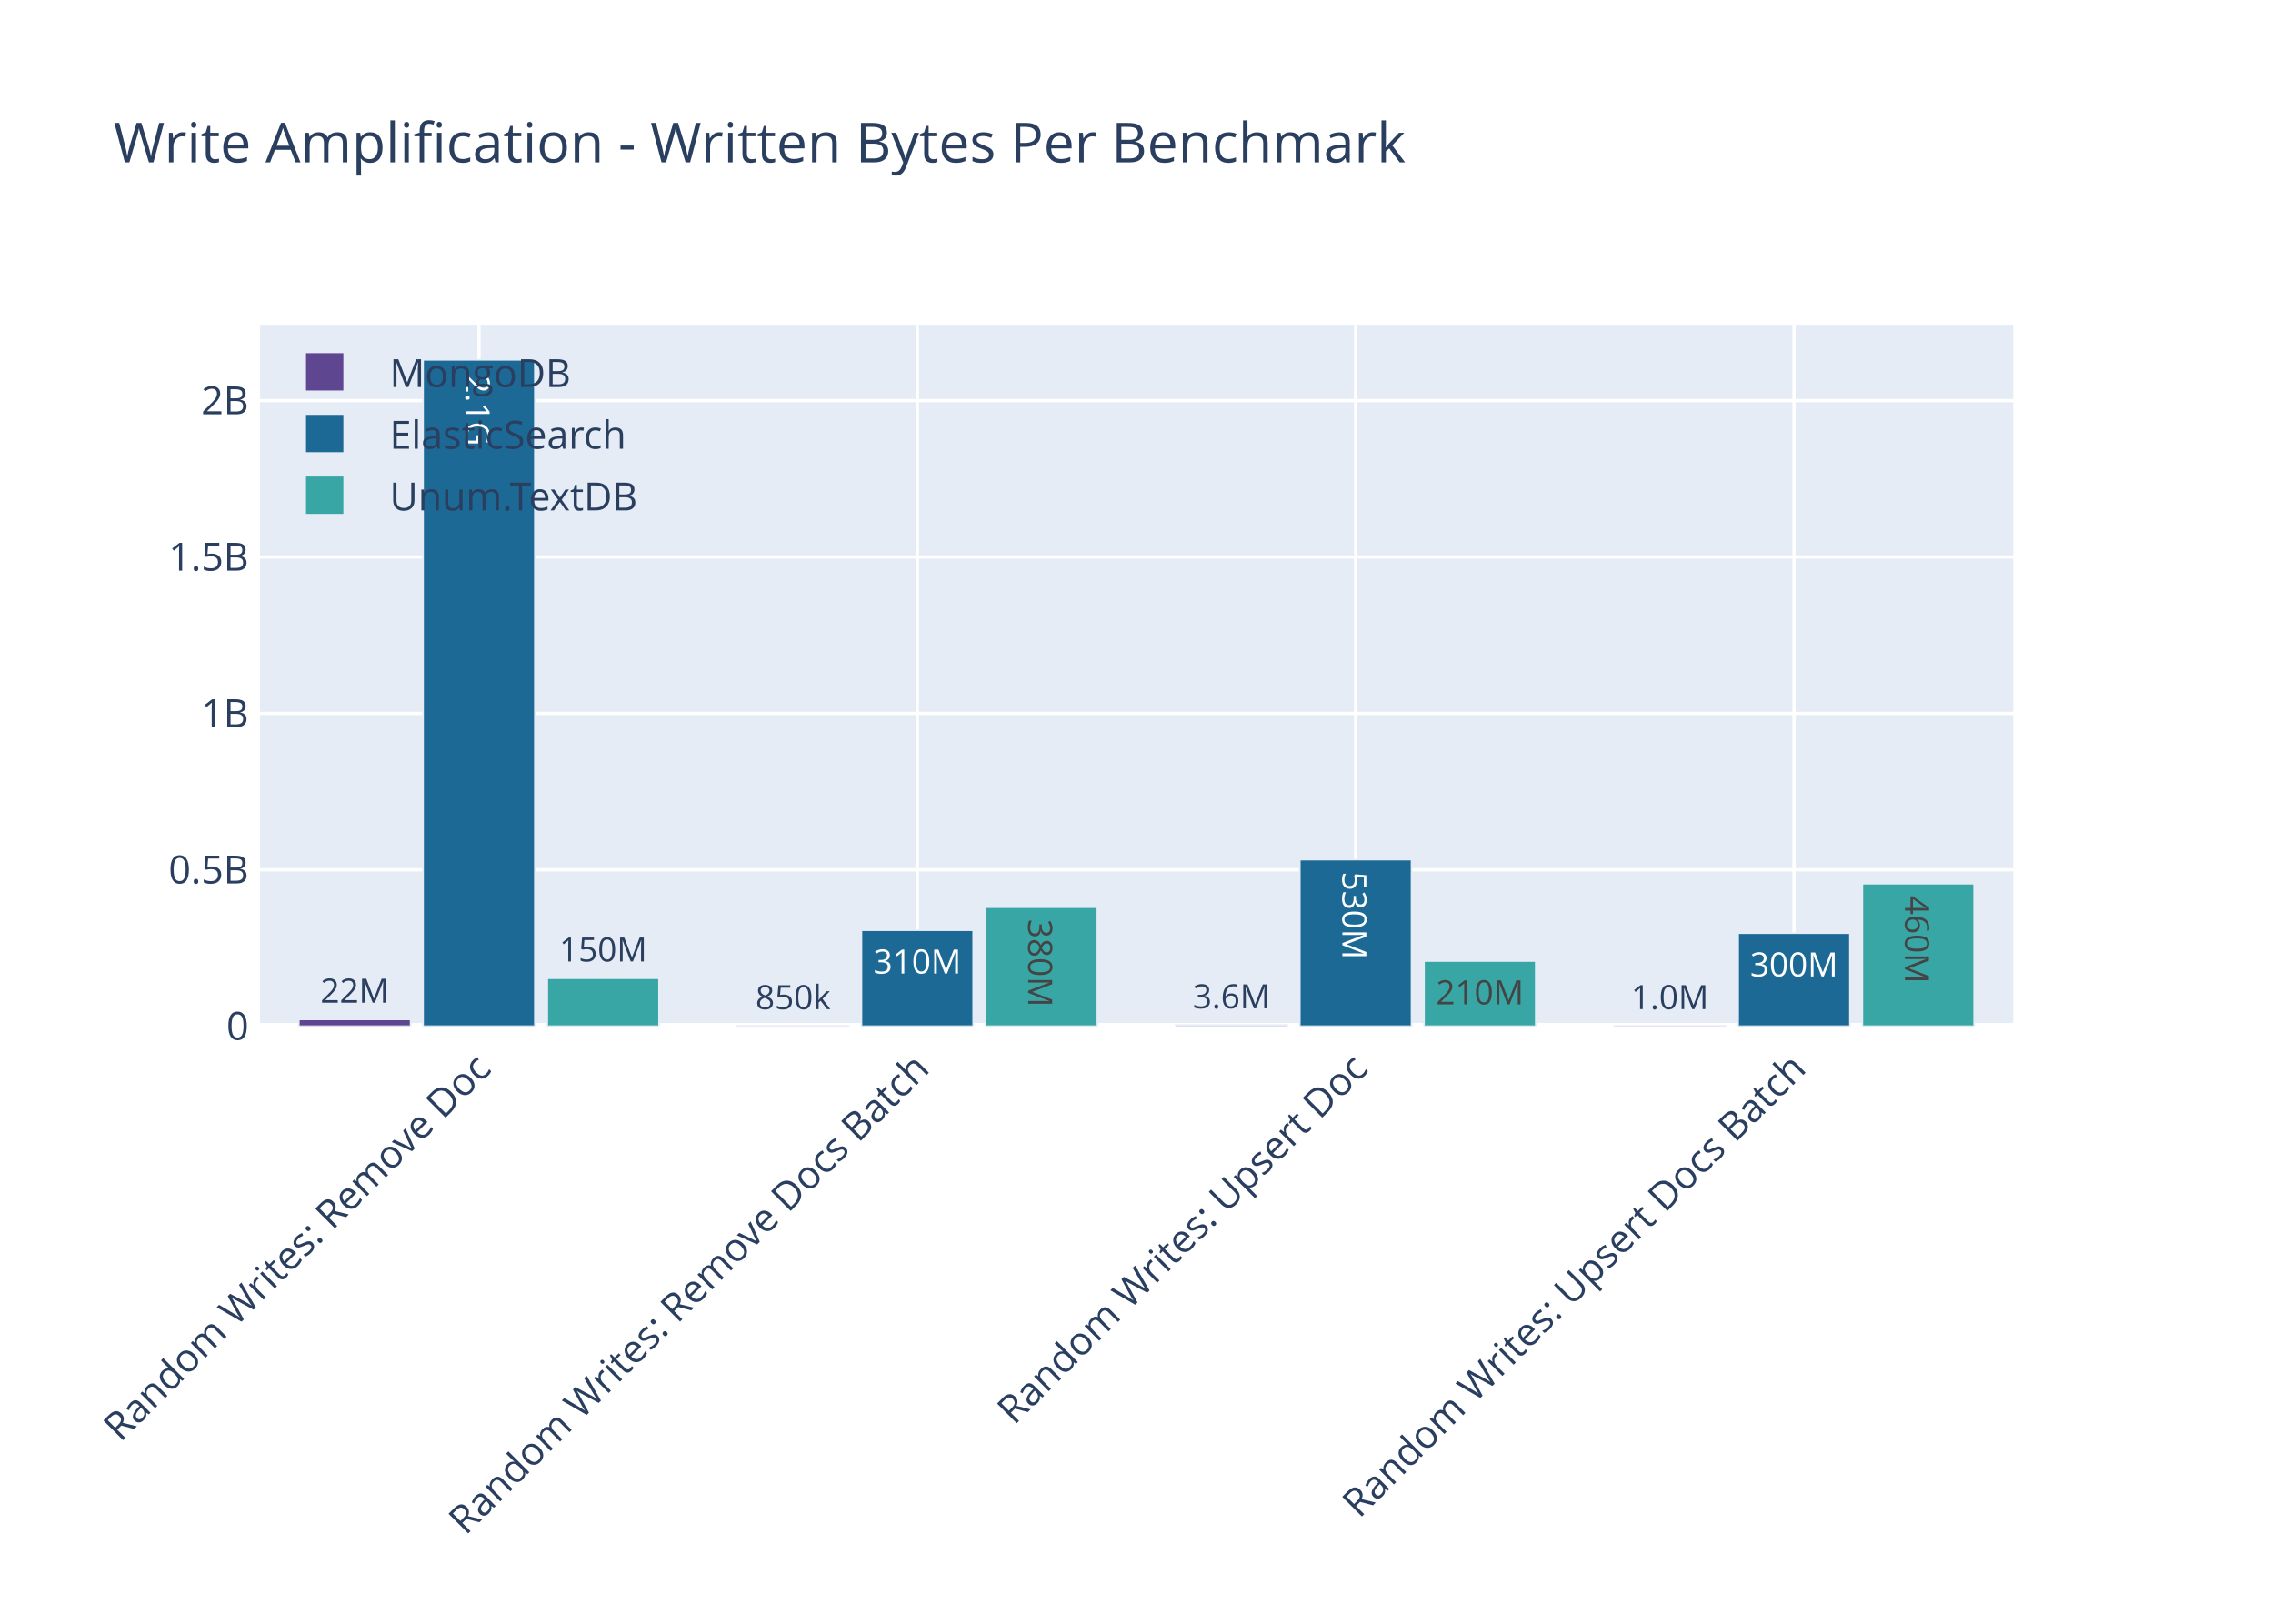
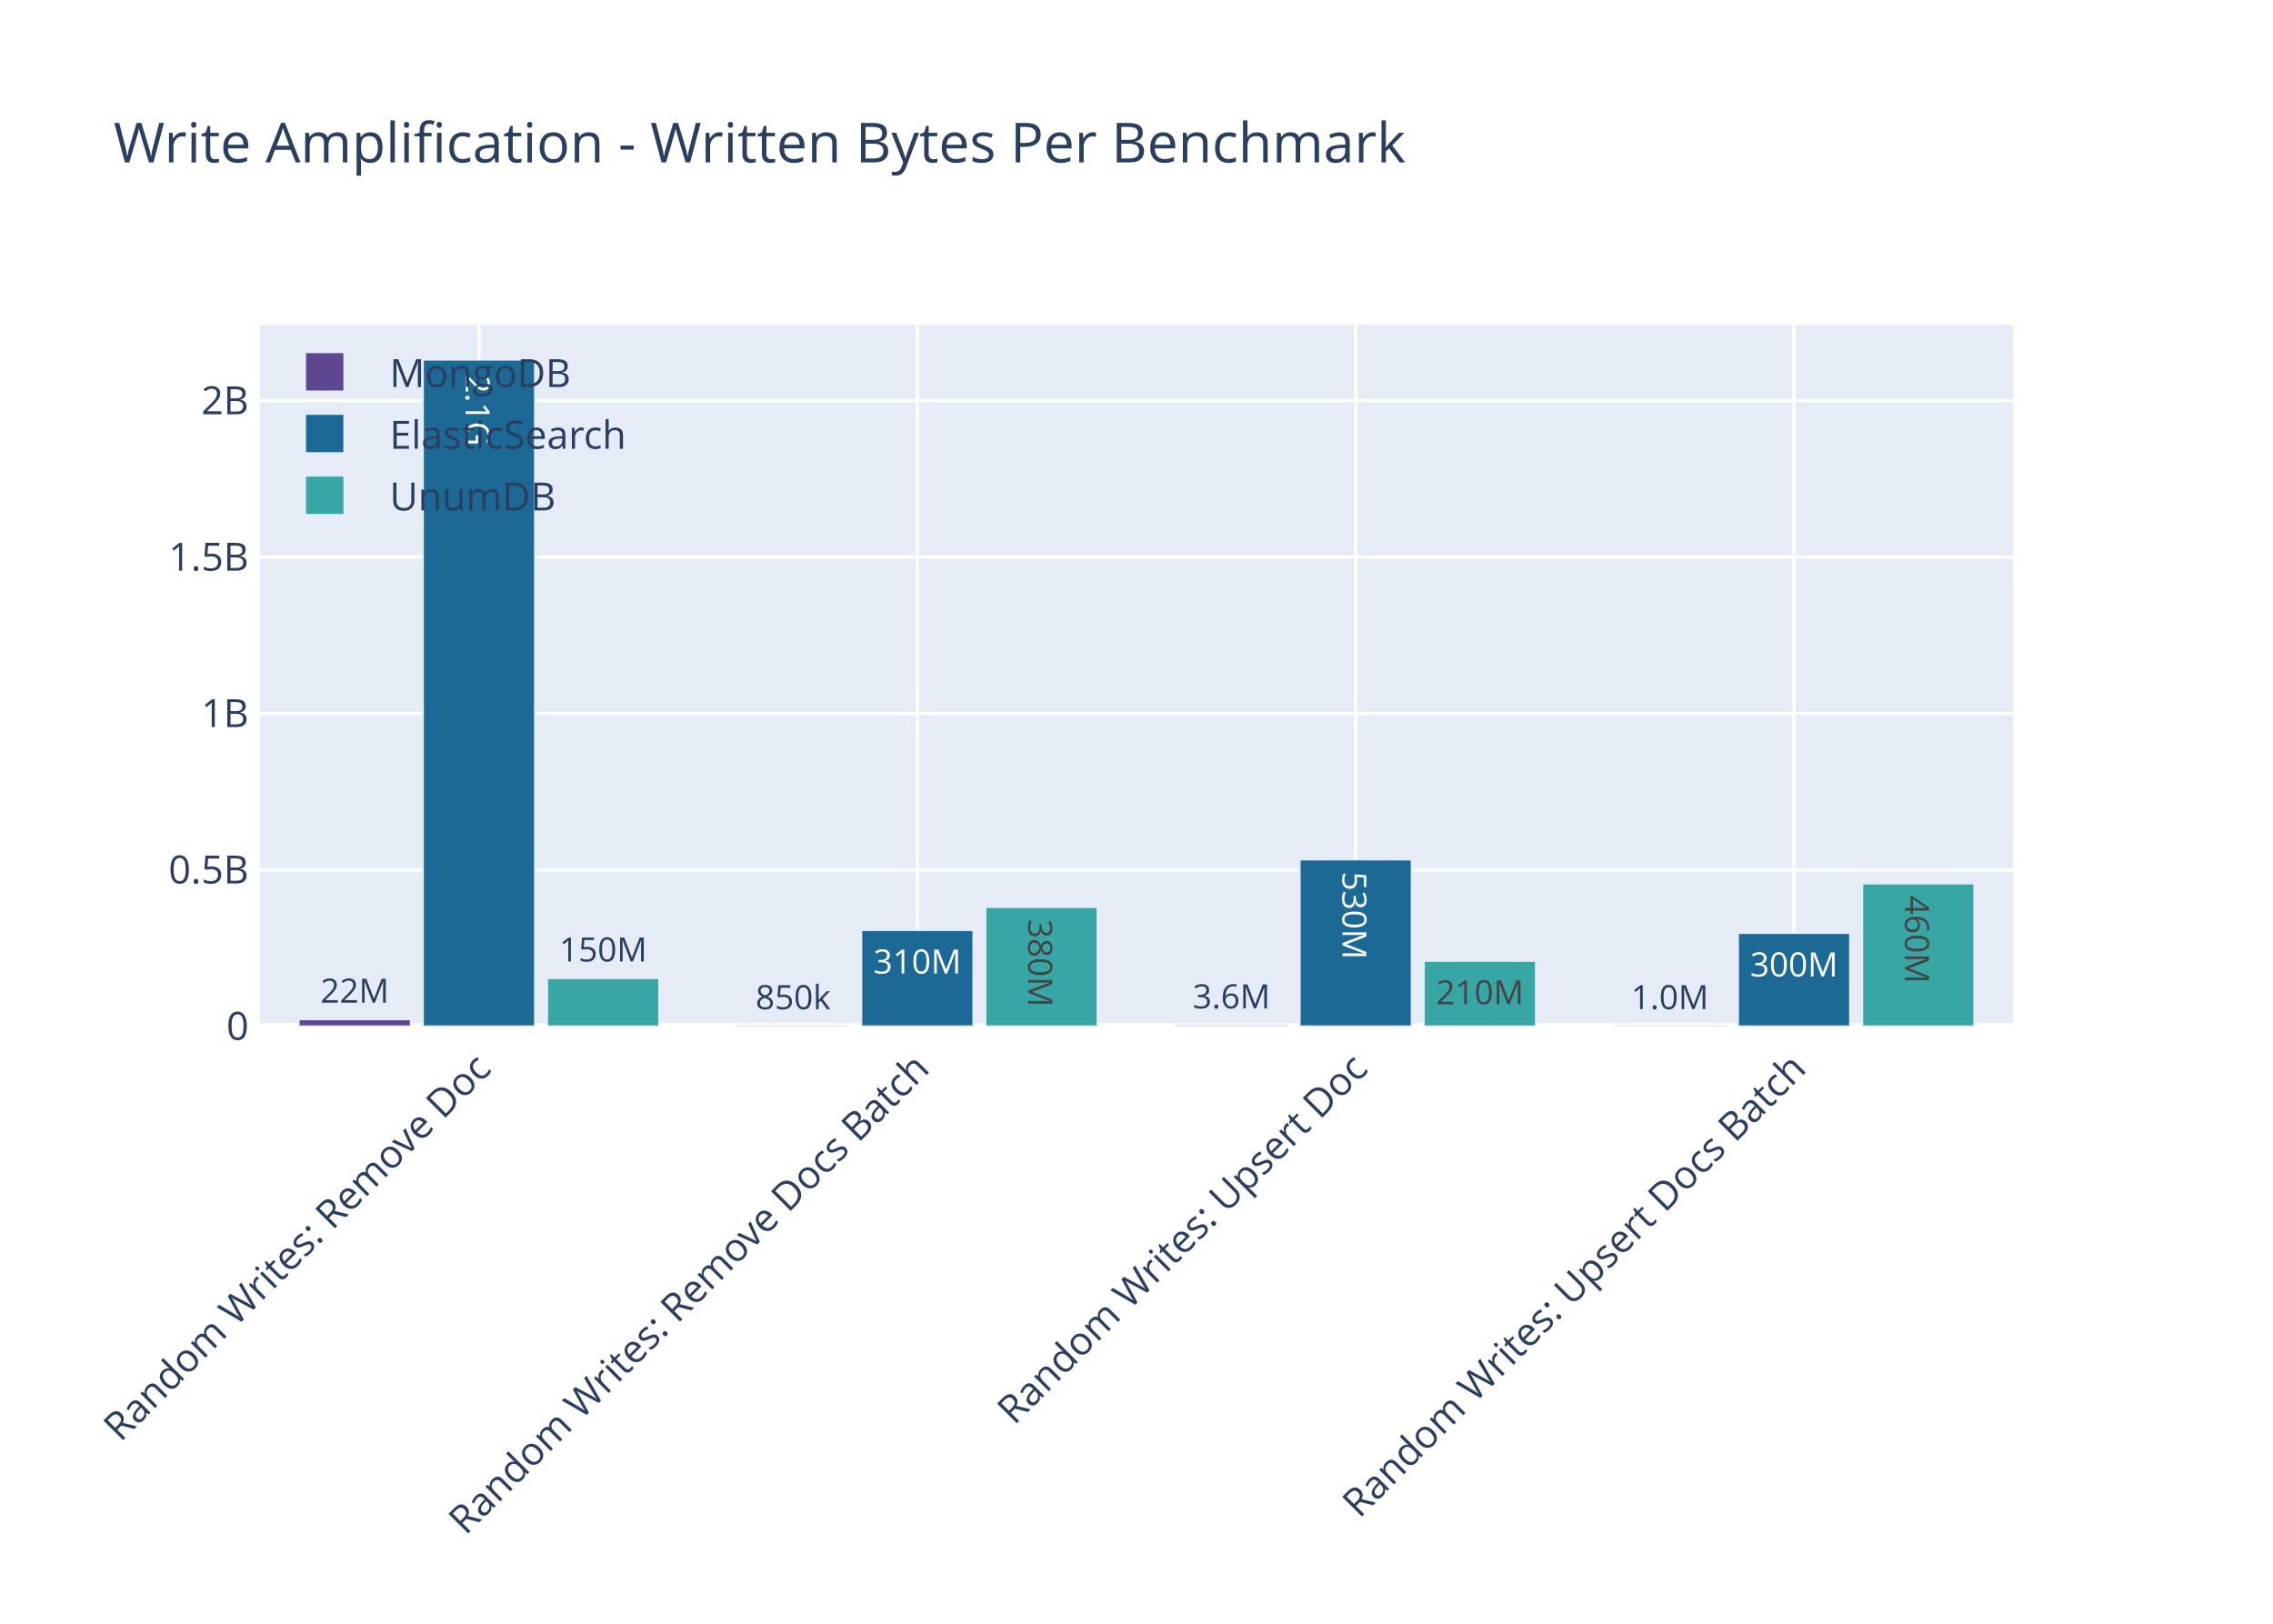
<svg xmlns="http://www.w3.org/2000/svg" class="main-svg" width="700" height="500" style="" viewBox="0 0 700 500">
  <rect x="0" y="0" width="700" height="500" style="fill: rgb(255, 255, 255); fill-opacity: 1;" />
  <defs id="defs-89f636">
    <g class="clips">
      <clipPath id="clip89f636xyplot" class="plotclip">
        <rect width="540" height="216" />
      </clipPath>
      <clipPath class="axesclip" id="clip89f636x">
        <rect x="80" y="0" width="540" height="500" />
      </clipPath>
      <clipPath class="axesclip" id="clip89f636y">
        <rect x="0" y="100" width="700" height="216" />
      </clipPath>
      <clipPath class="axesclip" id="clip89f636xy">
        <rect x="80" y="100" width="540" height="216" />
      </clipPath>
    </g>
    <g class="gradients" />
  </defs>
  <g class="bglayer">
    <rect class="bg" x="80" y="100" width="540" height="216" style="fill: rgb(229, 236, 246); fill-opacity: 1; stroke-width: 0;" />
  </g>
  <g class="layer-below">
    <g class="imagelayer" />
    <g class="shapelayer" />
  </g>
  <g class="cartesianlayer">
    <g class="subplot xy">
      <g class="layer-subplot">
        <g class="shapelayer" />
        <g class="imagelayer" />
      </g>
      <g class="gridlayer">
        <g class="x">
          <path class="xgrid crisp" transform="translate(147.5,0)" d="M0,100v216" style="stroke: rgb(255, 255, 255); stroke-opacity: 1; stroke-width: 1px;" />
          <path class="xgrid crisp" transform="translate(282.5,0)" d="M0,100v216" style="stroke: rgb(255, 255, 255); stroke-opacity: 1; stroke-width: 1px;" />
          <path class="xgrid crisp" transform="translate(417.5,0)" d="M0,100v216" style="stroke: rgb(255, 255, 255); stroke-opacity: 1; stroke-width: 1px;" />
          <path class="xgrid crisp" transform="translate(552.5,0)" d="M0,100v216" style="stroke: rgb(255, 255, 255); stroke-opacity: 1; stroke-width: 1px;" />
        </g>
        <g class="y">
          <path class="ygrid crisp" transform="translate(0,267.84)" d="M80,0h540" style="stroke: rgb(255, 255, 255); stroke-opacity: 1; stroke-width: 1px;" />
          <path class="ygrid crisp" transform="translate(0,219.68)" d="M80,0h540" style="stroke: rgb(255, 255, 255); stroke-opacity: 1; stroke-width: 1px;" />
          <path class="ygrid crisp" transform="translate(0,171.52)" d="M80,0h540" style="stroke: rgb(255, 255, 255); stroke-opacity: 1; stroke-width: 1px;" />
          <path class="ygrid crisp" transform="translate(0,123.36)" d="M80,0h540" style="stroke: rgb(255, 255, 255); stroke-opacity: 1; stroke-width: 1px;" />
        </g>
      </g>
      <g class="zerolinelayer">
        <path class="yzl zl crisp" transform="translate(0,316)" d="M80,0h540" style="stroke: rgb(255, 255, 255); stroke-opacity: 1; stroke-width: 2px;" />
      </g>
      <path class="xlines-below" />
      <path class="ylines-below" />
      <g class="overlines-below" />
      <g class="xaxislayer-below" />
      <g class="yaxislayer-below" />
      <g class="overaxes-below" />
      <g class="plot" transform="translate(80, 100)" clip-path="url('#clip89f636xyplot')">
        <g class="barlayer mlayer">
          <g class="trace bars" style="opacity: 1;">
            <g class="points">
              <g class="point">
                <path d="M12.04,216V213.91H46.46V216Z" style="vector-effect: non-scaling-stroke; opacity: 1; stroke-width: 0.5px; fill: rgb(95, 70, 144); fill-opacity: 1; stroke: rgb(229, 236, 246); stroke-opacity: 1;" />
                <text class="bartext bartext-outside" text-anchor="middle" data-notex="1" x="0" y="0" style="font-family: 'Open Sans', verdana, arial, sans-serif; font-size: 12px; fill: rgb(42, 63, 95); fill-opacity: 1; white-space: pre;" transform="translate(29.25,208.757)scale(0.8612121)">22M</text>
              </g>
              <g class="point">
                <path d="M147.04,216V215.92H181.46V216Z" style="vector-effect: non-scaling-stroke; opacity: 1; stroke-width: 0.5px; fill: rgb(95, 70, 144); fill-opacity: 1; stroke: rgb(229, 236, 246); stroke-opacity: 1;" />
                <text class="bartext bartext-outside" text-anchor="middle" data-notex="1" x="0" y="0" style="font-family: 'Open Sans', verdana, arial, sans-serif; font-size: 12px; fill: rgb(42, 63, 95); fill-opacity: 1; white-space: pre;" transform="translate(164.25,210.767)scale(0.8612121)">850k</text>
              </g>
              <g class="point">
                <path d="M282.04,216V215.66H316.46V216Z" style="vector-effect: non-scaling-stroke; opacity: 1; stroke-width: 0.5px; fill: rgb(95, 70, 144); fill-opacity: 1; stroke: rgb(229, 236, 246); stroke-opacity: 1;" />
                <text class="bartext bartext-outside" text-anchor="middle" data-notex="1" x="0" y="0" style="font-family: 'Open Sans', verdana, arial, sans-serif; font-size: 12px; fill: rgb(42, 63, 95); fill-opacity: 1; white-space: pre;" transform="translate(299.25,210.507)scale(0.8612121)">3.6M</text>
              </g>
              <g class="point">
                <path d="M417.04,216V215.9H451.46V216Z" style="vector-effect: non-scaling-stroke; opacity: 1; stroke-width: 0.5px; fill: rgb(95, 70, 144); fill-opacity: 1; stroke: rgb(229, 236, 246); stroke-opacity: 1;" />
                <text class="bartext bartext-outside" text-anchor="middle" data-notex="1" x="0" y="0" style="font-family: 'Open Sans', verdana, arial, sans-serif; font-size: 12px; fill: rgb(42, 63, 95); fill-opacity: 1; white-space: pre;" transform="translate(434.25,210.747)scale(0.8612121)">1.0M</text>
              </g>
            </g>
          </g>
          <g class="trace bars" style="opacity: 1;">
            <g class="points">
              <g class="point">
                <path d="M50.29,216V10.8H84.71V216Z" style="vector-effect: non-scaling-stroke; opacity: 1; stroke-width: 0.5px; fill: rgb(29, 105, 150); fill-opacity: 1; stroke: rgb(229, 236, 246); stroke-opacity: 1;" />
                <text class="bartext bartext-inside" text-anchor="middle" data-notex="1" x="0" y="0" style="font-family: 'Open Sans', verdana, arial, sans-serif; font-size: 12px; fill: rgb(255, 255, 255); fill-opacity: 1; white-space: pre;" transform="translate(67.5,30.35142)scale(0.8612121)rotate(90 0 -4.75)">2.1G</text>
              </g>
              <g class="point">
                <path d="M185.29,216V186.45H219.71V216Z" style="vector-effect: non-scaling-stroke; opacity: 1; stroke-width: 0.5px; fill: rgb(29, 105, 150); fill-opacity: 1; stroke: rgb(229, 236, 246); stroke-opacity: 1;" />
                <text class="bartext bartext-inside" text-anchor="middle" data-notex="1" x="0" y="0" style="font-family: 'Open Sans', verdana, arial, sans-serif; font-size: 12px; fill: rgb(255, 255, 255); fill-opacity: 1; white-space: pre;" transform="translate(202.5,199.7845)scale(0.8612121)">310M</text>
              </g>
              <g class="point">
                <path d="M320.29,216V164.7H354.71V216Z" style="vector-effect: non-scaling-stroke; opacity: 1; stroke-width: 0.5px; fill: rgb(29, 105, 150); fill-opacity: 1; stroke: rgb(229, 236, 246); stroke-opacity: 1;" />
                <text class="bartext bartext-inside" text-anchor="middle" data-notex="1" x="0" y="0" style="font-family: 'Open Sans', verdana, arial, sans-serif; font-size: 12px; fill: rgb(255, 255, 255); fill-opacity: 1; white-space: pre;" transform="translate(337.5,186.0008)scale(0.8612121)rotate(90 0 -4.75)">530M</text>
              </g>
              <g class="point">
                <path d="M455.29,216V187.35H489.71V216Z" style="vector-effect: non-scaling-stroke; opacity: 1; stroke-width: 0.5px; fill: rgb(29, 105, 150); fill-opacity: 1; stroke: rgb(229, 236, 246); stroke-opacity: 1;" />
                <text class="bartext bartext-inside" text-anchor="middle" data-notex="1" x="0" y="0" style="font-family: 'Open Sans', verdana, arial, sans-serif; font-size: 12px; fill: rgb(255, 255, 255); fill-opacity: 1; white-space: pre;" transform="translate(472.5,200.6845)scale(0.8612121)">300M</text>
              </g>
            </g>
          </g>
          <g class="trace bars" style="opacity: 1;">
            <g class="points">
              <g class="point">
                <path d="M88.54,216V201.23H122.96V216Z" style="vector-effect: non-scaling-stroke; opacity: 1; stroke-width: 0.5px; fill: rgb(56, 166, 165); fill-opacity: 1; stroke: rgb(229, 236, 246); stroke-opacity: 1;" />
                <text class="bartext bartext-outside" text-anchor="middle" data-notex="1" x="0" y="0" style="font-family: 'Open Sans', verdana, arial, sans-serif; font-size: 12px; fill: rgb(42, 63, 95); fill-opacity: 1; white-space: pre;" transform="translate(105.75,196.077)scale(0.8612121)">150M</text>
              </g>
              <g class="point">
                <path d="M223.54,216V179.36H257.96V216Z" style="vector-effect: non-scaling-stroke; opacity: 1; stroke-width: 0.5px; fill: rgb(56, 166, 165); fill-opacity: 1; stroke: rgb(229, 236, 246); stroke-opacity: 1;" />
                <text class="bartext bartext-inside" text-anchor="middle" data-notex="1" x="0" y="0" style="font-family: 'Open Sans', verdana, arial, sans-serif; font-size: 12px; fill: rgb(68, 68, 68); fill-opacity: 1; white-space: pre;" transform="translate(240.75,200.6608)scale(0.8612121)rotate(90 0 -4.75)">380M</text>
              </g>
              <g class="point">
                <path d="M358.54,216V195.93H392.96V216Z" style="vector-effect: non-scaling-stroke; opacity: 1; stroke-width: 0.5px; fill: rgb(56, 166, 165); fill-opacity: 1; stroke: rgb(229, 236, 246); stroke-opacity: 1;" />
                <text class="bartext bartext-inside" text-anchor="middle" data-notex="1" x="0" y="0" style="font-family: 'Open Sans', verdana, arial, sans-serif; font-size: 12px; fill: rgb(68, 68, 68); fill-opacity: 1; white-space: pre;" transform="translate(375.75,209.2645)scale(0.8612121)">210M</text>
              </g>
              <g class="point">
                <path d="M493.54,216V172.11H527.96V216Z" style="vector-effect: non-scaling-stroke; opacity: 1; stroke-width: 0.5px; fill: rgb(56, 166, 165); fill-opacity: 1; stroke: rgb(229, 236, 246); stroke-opacity: 1;" />
                <text class="bartext bartext-inside" text-anchor="middle" data-notex="1" x="0" y="0" style="font-family: 'Open Sans', verdana, arial, sans-serif; font-size: 12px; fill: rgb(68, 68, 68); fill-opacity: 1; white-space: pre;" transform="translate(510.75,193.4108)scale(0.8612121)rotate(90 0 -4.75)">460M</text>
              </g>
            </g>
          </g>
        </g>
      </g>
      <g class="overplot" />
      <path class="xlines-above crisp" d="M79,316.5H620" style="fill: none; stroke-width: 1px; stroke: rgb(255, 255, 255); stroke-opacity: 1;" />
      <path class="ylines-above crisp" d="M79.5,100V316" style="fill: none; stroke-width: 1px; stroke: rgb(255, 255, 255); stroke-opacity: 1;" />
      <g class="overlines-above" />
      <g class="xaxislayer-above">
        <g class="xtick">
          <text text-anchor="end" x="0" y="331.4" transform="translate(147.5,0) rotate(-45,0,325.4)" style="font-family: 'Open Sans', verdana, arial, sans-serif; font-size: 12px; fill: rgb(42, 63, 95); fill-opacity: 1; white-space: pre;">Random Writes: Remove Doc</text>
        </g>
        <g class="xtick">
          <text text-anchor="end" x="0" y="331.4" transform="translate(282.5,0) rotate(-45,0,325.4)" style="font-family: 'Open Sans', verdana, arial, sans-serif; font-size: 12px; fill: rgb(42, 63, 95); fill-opacity: 1; white-space: pre;">Random Writes: Remove Docs Batch</text>
        </g>
        <g class="xtick">
          <text text-anchor="end" x="0" y="331.4" transform="translate(417.5,0) rotate(-45,0,325.4)" style="font-family: 'Open Sans', verdana, arial, sans-serif; font-size: 12px; fill: rgb(42, 63, 95); fill-opacity: 1; white-space: pre;">Random Writes: Upsert Doc</text>
        </g>
        <g class="xtick">
          <text text-anchor="end" x="0" y="331.4" transform="translate(552.5,0) rotate(-45,0,325.4)" style="font-family: 'Open Sans', verdana, arial, sans-serif; font-size: 12px; fill: rgb(42, 63, 95); fill-opacity: 1; white-space: pre;">Random Writes: Upsert Docs Batch</text>
        </g>
      </g>
      <g class="yaxislayer-above">
        <g class="ytick">
          <text text-anchor="end" x="76.6" y="4.2" transform="translate(0,316)" style="font-family: 'Open Sans', verdana, arial, sans-serif; font-size: 12px; fill: rgb(42, 63, 95); fill-opacity: 1; white-space: pre;">0</text>
        </g>
        <g class="ytick">
          <text text-anchor="end" x="76.6" y="4.2" transform="translate(0,267.84)" style="font-family: 'Open Sans', verdana, arial, sans-serif; font-size: 12px; fill: rgb(42, 63, 95); fill-opacity: 1; white-space: pre;">0.5B</text>
        </g>
        <g class="ytick">
          <text text-anchor="end" x="76.6" y="4.2" transform="translate(0,219.68)" style="font-family: 'Open Sans', verdana, arial, sans-serif; font-size: 12px; fill: rgb(42, 63, 95); fill-opacity: 1; white-space: pre;">1B</text>
        </g>
        <g class="ytick">
          <text text-anchor="end" x="76.6" y="4.2" transform="translate(0,171.52)" style="font-family: 'Open Sans', verdana, arial, sans-serif; font-size: 12px; fill: rgb(42, 63, 95); fill-opacity: 1; white-space: pre;">1.5B</text>
        </g>
        <g class="ytick">
          <text text-anchor="end" x="76.6" y="4.2" transform="translate(0,123.36)" style="font-family: 'Open Sans', verdana, arial, sans-serif; font-size: 12px; fill: rgb(42, 63, 95); fill-opacity: 1; white-space: pre;">2B</text>
        </g>
      </g>
      <g class="overaxes-above" />
    </g>
  </g>
  <g class="polarlayer" />
  <g class="ternarylayer" />
  <g class="geolayer" />
  <g class="funnelarealayer" />
  <g class="pielayer" />
  <g class="treemaplayer" />
  <g class="sunburstlayer" />
  <g class="glimages" />
  <defs id="topdefs-89f636">
    <g class="clips" />
    <clipPath id="legend89f636">
      <rect width="129" height="67" x="0" y="0" />
    </clipPath>
  </defs>
  <g class="layer-above">
    <g class="imagelayer" />
    <g class="shapelayer" />
  </g>
  <g class="infolayer">
    <g class="legend" pointer-events="all" transform="translate(80, 100)">
      <rect class="bg" shape-rendering="crispEdges" width="129" height="67" x="0" y="0" style="stroke: rgb(255, 255, 255); stroke-opacity: 0; fill: rgb(255, 255, 255); fill-opacity: 0; stroke-width: 0px;" />
      <g class="scrollbox" transform="translate(0, 0)" clip-path="url('#legend89f636')">
        <g class="groups">
          <g class="traces" transform="translate(0, 14.5)" style="opacity: 1;">
            <text class="legendtext user-select-none" text-anchor="start" x="40" y="4.68" style="font-family: 'Open Sans', verdana, arial, sans-serif; font-size: 12px; fill: rgb(42, 63, 95); fill-opacity: 1; white-space: pre;">MongoDB</text>
            <g class="layers" style="opacity: 1;">
              <g class="legendfill" />
              <g class="legendlines" />
              <g class="legendsymbols">
                <g class="legendpoints">
                  <path class="legendundefined" d="M6,6H-6V-6H6Z" transform="translate(20,0)" style="stroke-width: 0.5px; fill: rgb(95, 70, 144); fill-opacity: 1; stroke: rgb(229, 236, 246); stroke-opacity: 1;" />
                </g>
              </g>
            </g>
            <rect class="legendtoggle" pointer-events="all" x="0" y="-9.5" width="123.859" height="19" style="cursor: pointer; fill: rgb(0, 0, 0); fill-opacity: 0;" />
          </g>
          <g class="traces" transform="translate(0, 33.5)" style="opacity: 1;">
            <text class="legendtext user-select-none" text-anchor="start" x="40" y="4.68" style="font-family: 'Open Sans', verdana, arial, sans-serif; font-size: 12px; fill: rgb(42, 63, 95); fill-opacity: 1; white-space: pre;">ElasticSearch</text>
            <g class="layers" style="opacity: 1;">
              <g class="legendfill" />
              <g class="legendlines" />
              <g class="legendsymbols">
                <g class="legendpoints">
                  <path class="legendundefined" d="M6,6H-6V-6H6Z" transform="translate(20,0)" style="stroke-width: 0.5px; fill: rgb(29, 105, 150); fill-opacity: 1; stroke: rgb(229, 236, 246); stroke-opacity: 1;" />
                </g>
              </g>
            </g>
            <rect class="legendtoggle" pointer-events="all" x="0" y="-9.5" width="123.859" height="19" style="cursor: pointer; fill: rgb(0, 0, 0); fill-opacity: 0;" />
          </g>
          <g class="traces" transform="translate(0, 52.5)" style="opacity: 1;">
-             <text class="legendtext user-select-none" text-anchor="start" x="40" y="4.68" style="font-family: 'Open Sans', verdana, arial, sans-serif; font-size: 12px; fill: rgb(42, 63, 95); fill-opacity: 1; white-space: pre;">Unum.TextDB</text>
+             <text class="legendtext user-select-none" text-anchor="start" x="40" y="4.68" style="font-family: 'Open Sans', verdana, arial, sans-serif; font-size: 12px; fill: rgb(42, 63, 95); fill-opacity: 1; white-space: pre;">UnumDB</text>
            <g class="layers" style="opacity: 1;">
              <g class="legendfill" />
              <g class="legendlines" />
              <g class="legendsymbols">
                <g class="legendpoints">
                  <path class="legendundefined" d="M6,6H-6V-6H6Z" transform="translate(20,0)" style="stroke-width: 0.5px; fill: rgb(56, 166, 165); fill-opacity: 1; stroke: rgb(229, 236, 246); stroke-opacity: 1;" />
                </g>
              </g>
            </g>
            <rect class="legendtoggle" pointer-events="all" x="0" y="-9.5" width="123.859" height="19" style="cursor: pointer; fill: rgb(0, 0, 0); fill-opacity: 0;" />
          </g>
        </g>
      </g>
      <rect class="scrollbar" rx="20" ry="3" width="0" height="0" x="0" y="0" style="fill: rgb(128, 139, 164); fill-opacity: 1;" />
    </g>
    <g class="g-gtitle">
      <text class="gtitle" x="35" y="50" text-anchor="start" dy="0em" style="font-family: 'Open Sans', verdana, arial, sans-serif; font-size: 17px; fill: rgb(42, 63, 95); opacity: 1; font-weight: normal; white-space: pre;">Write Amplification - Written Bytes Per Benchmark</text>
    </g>
    <g class="g-xtitle" />
    <g class="g-ytitle" />
  </g>
</svg>
